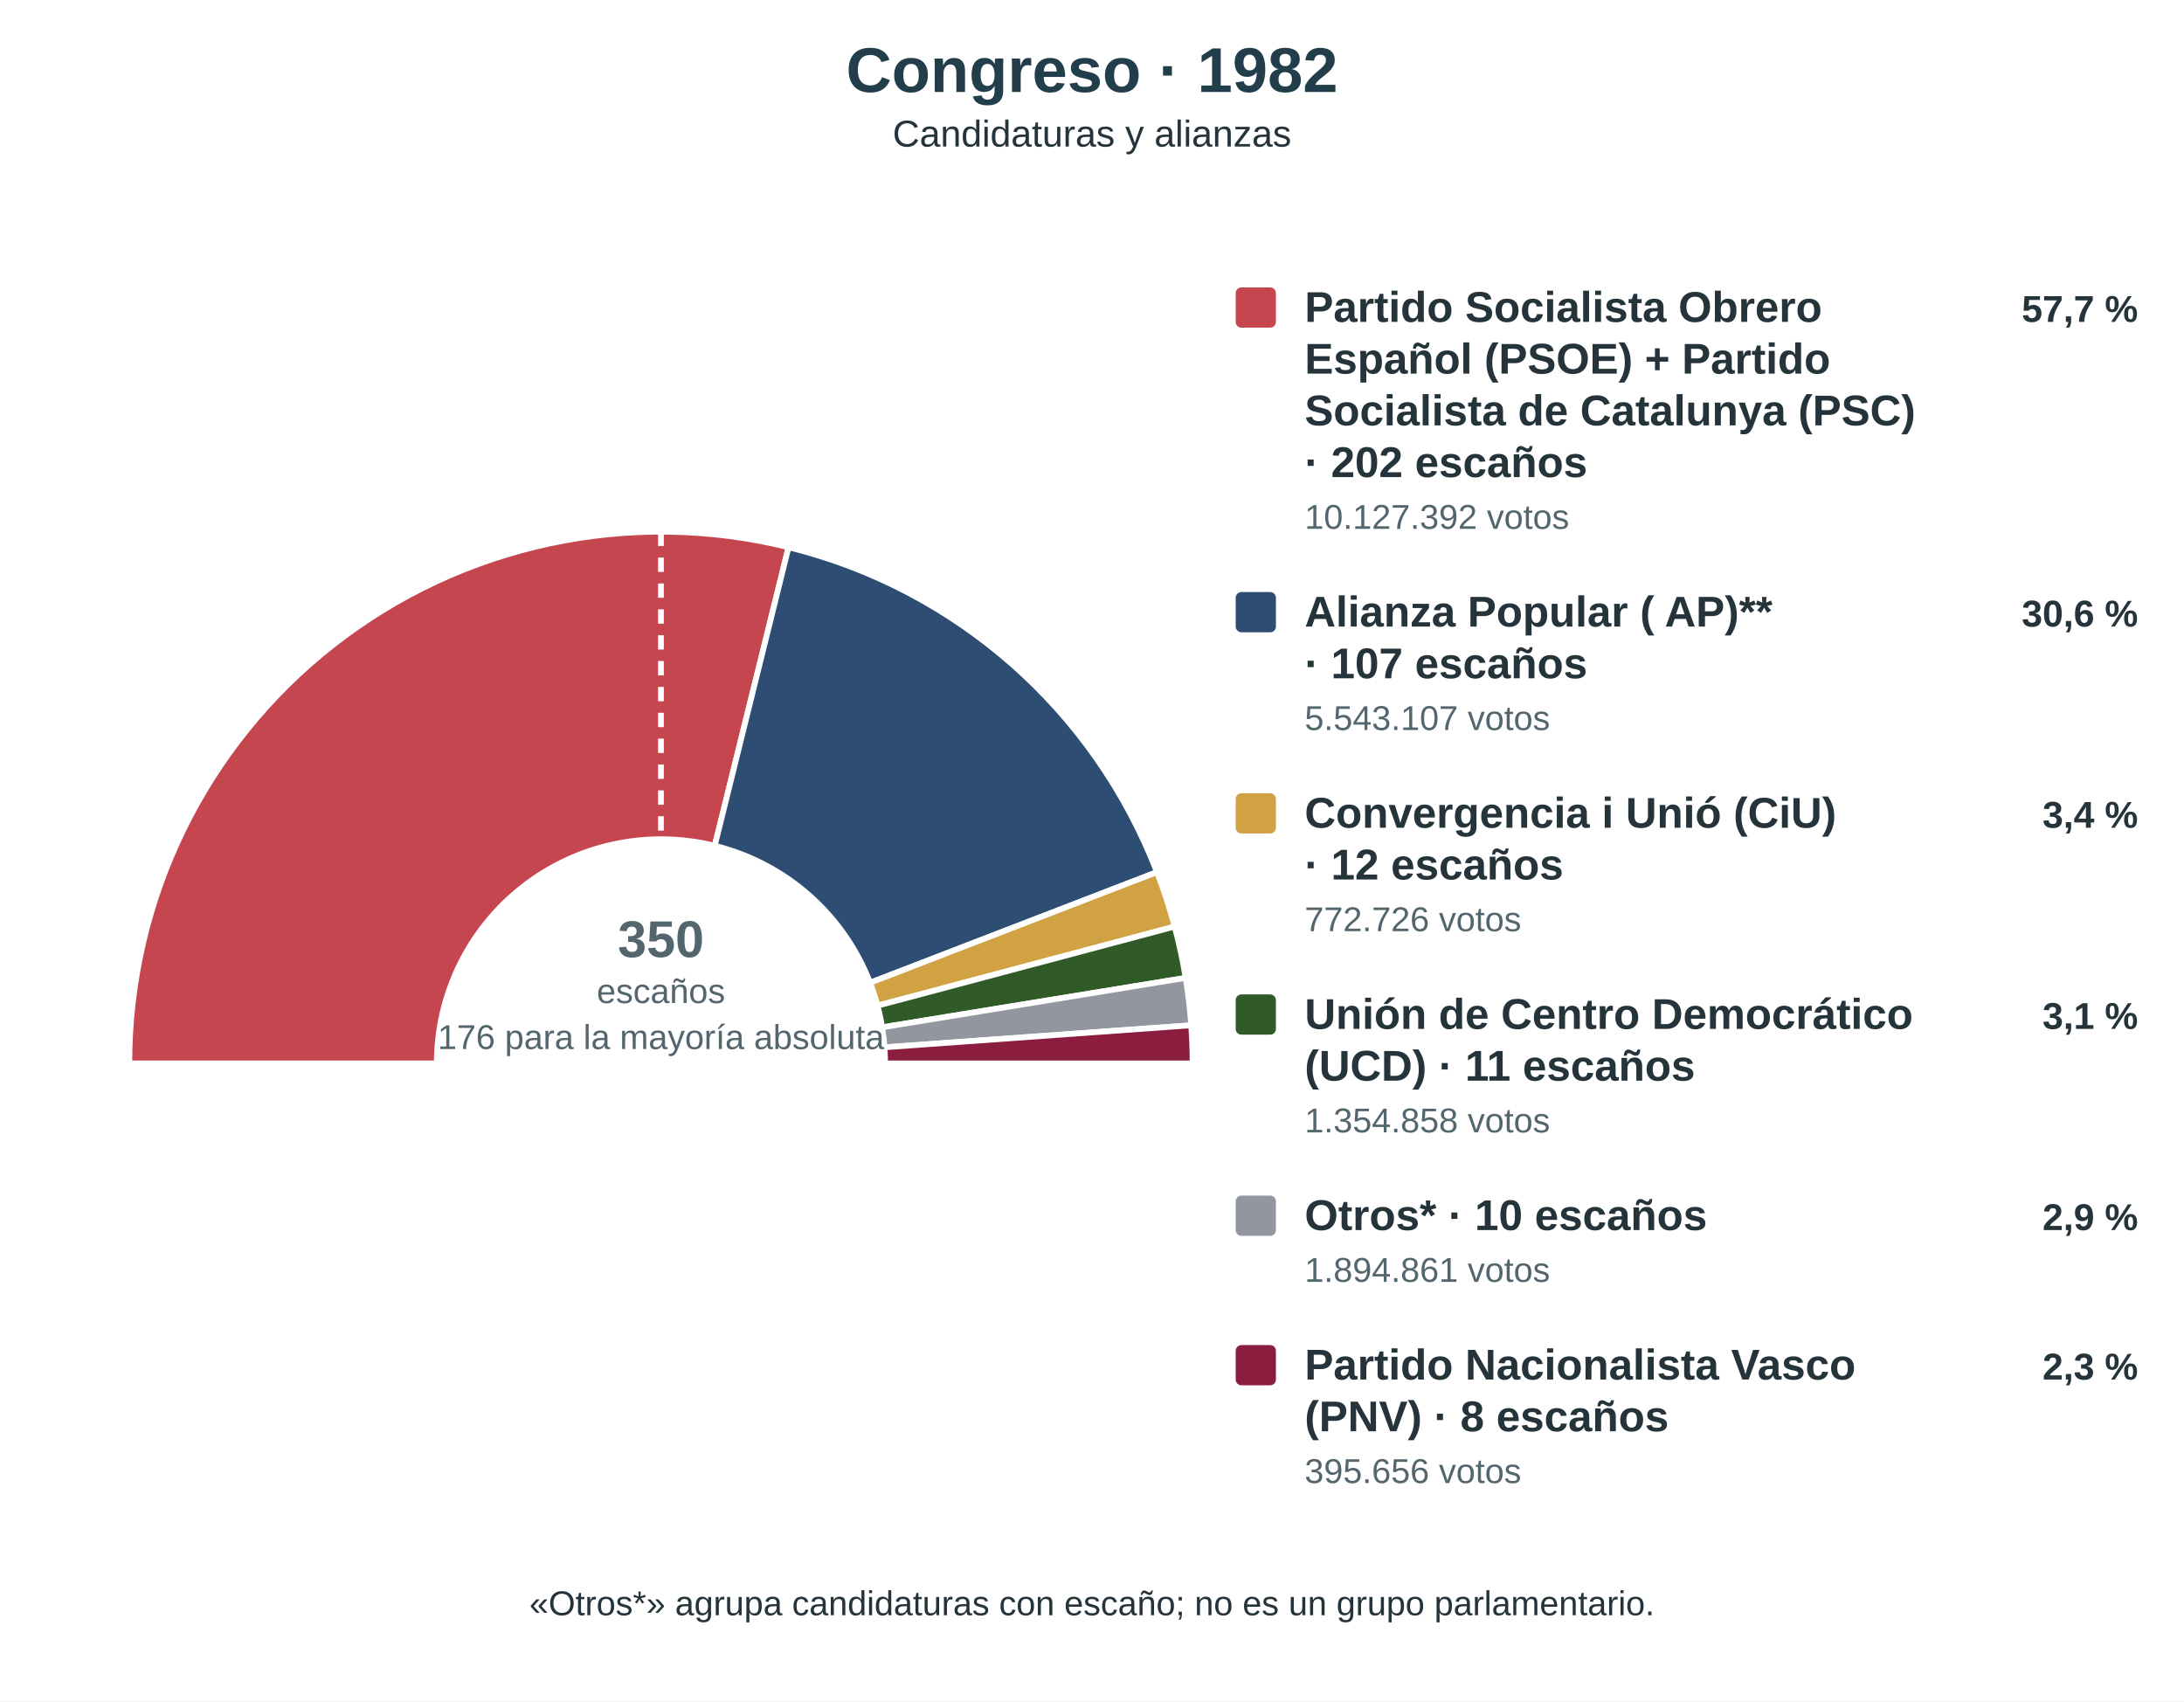
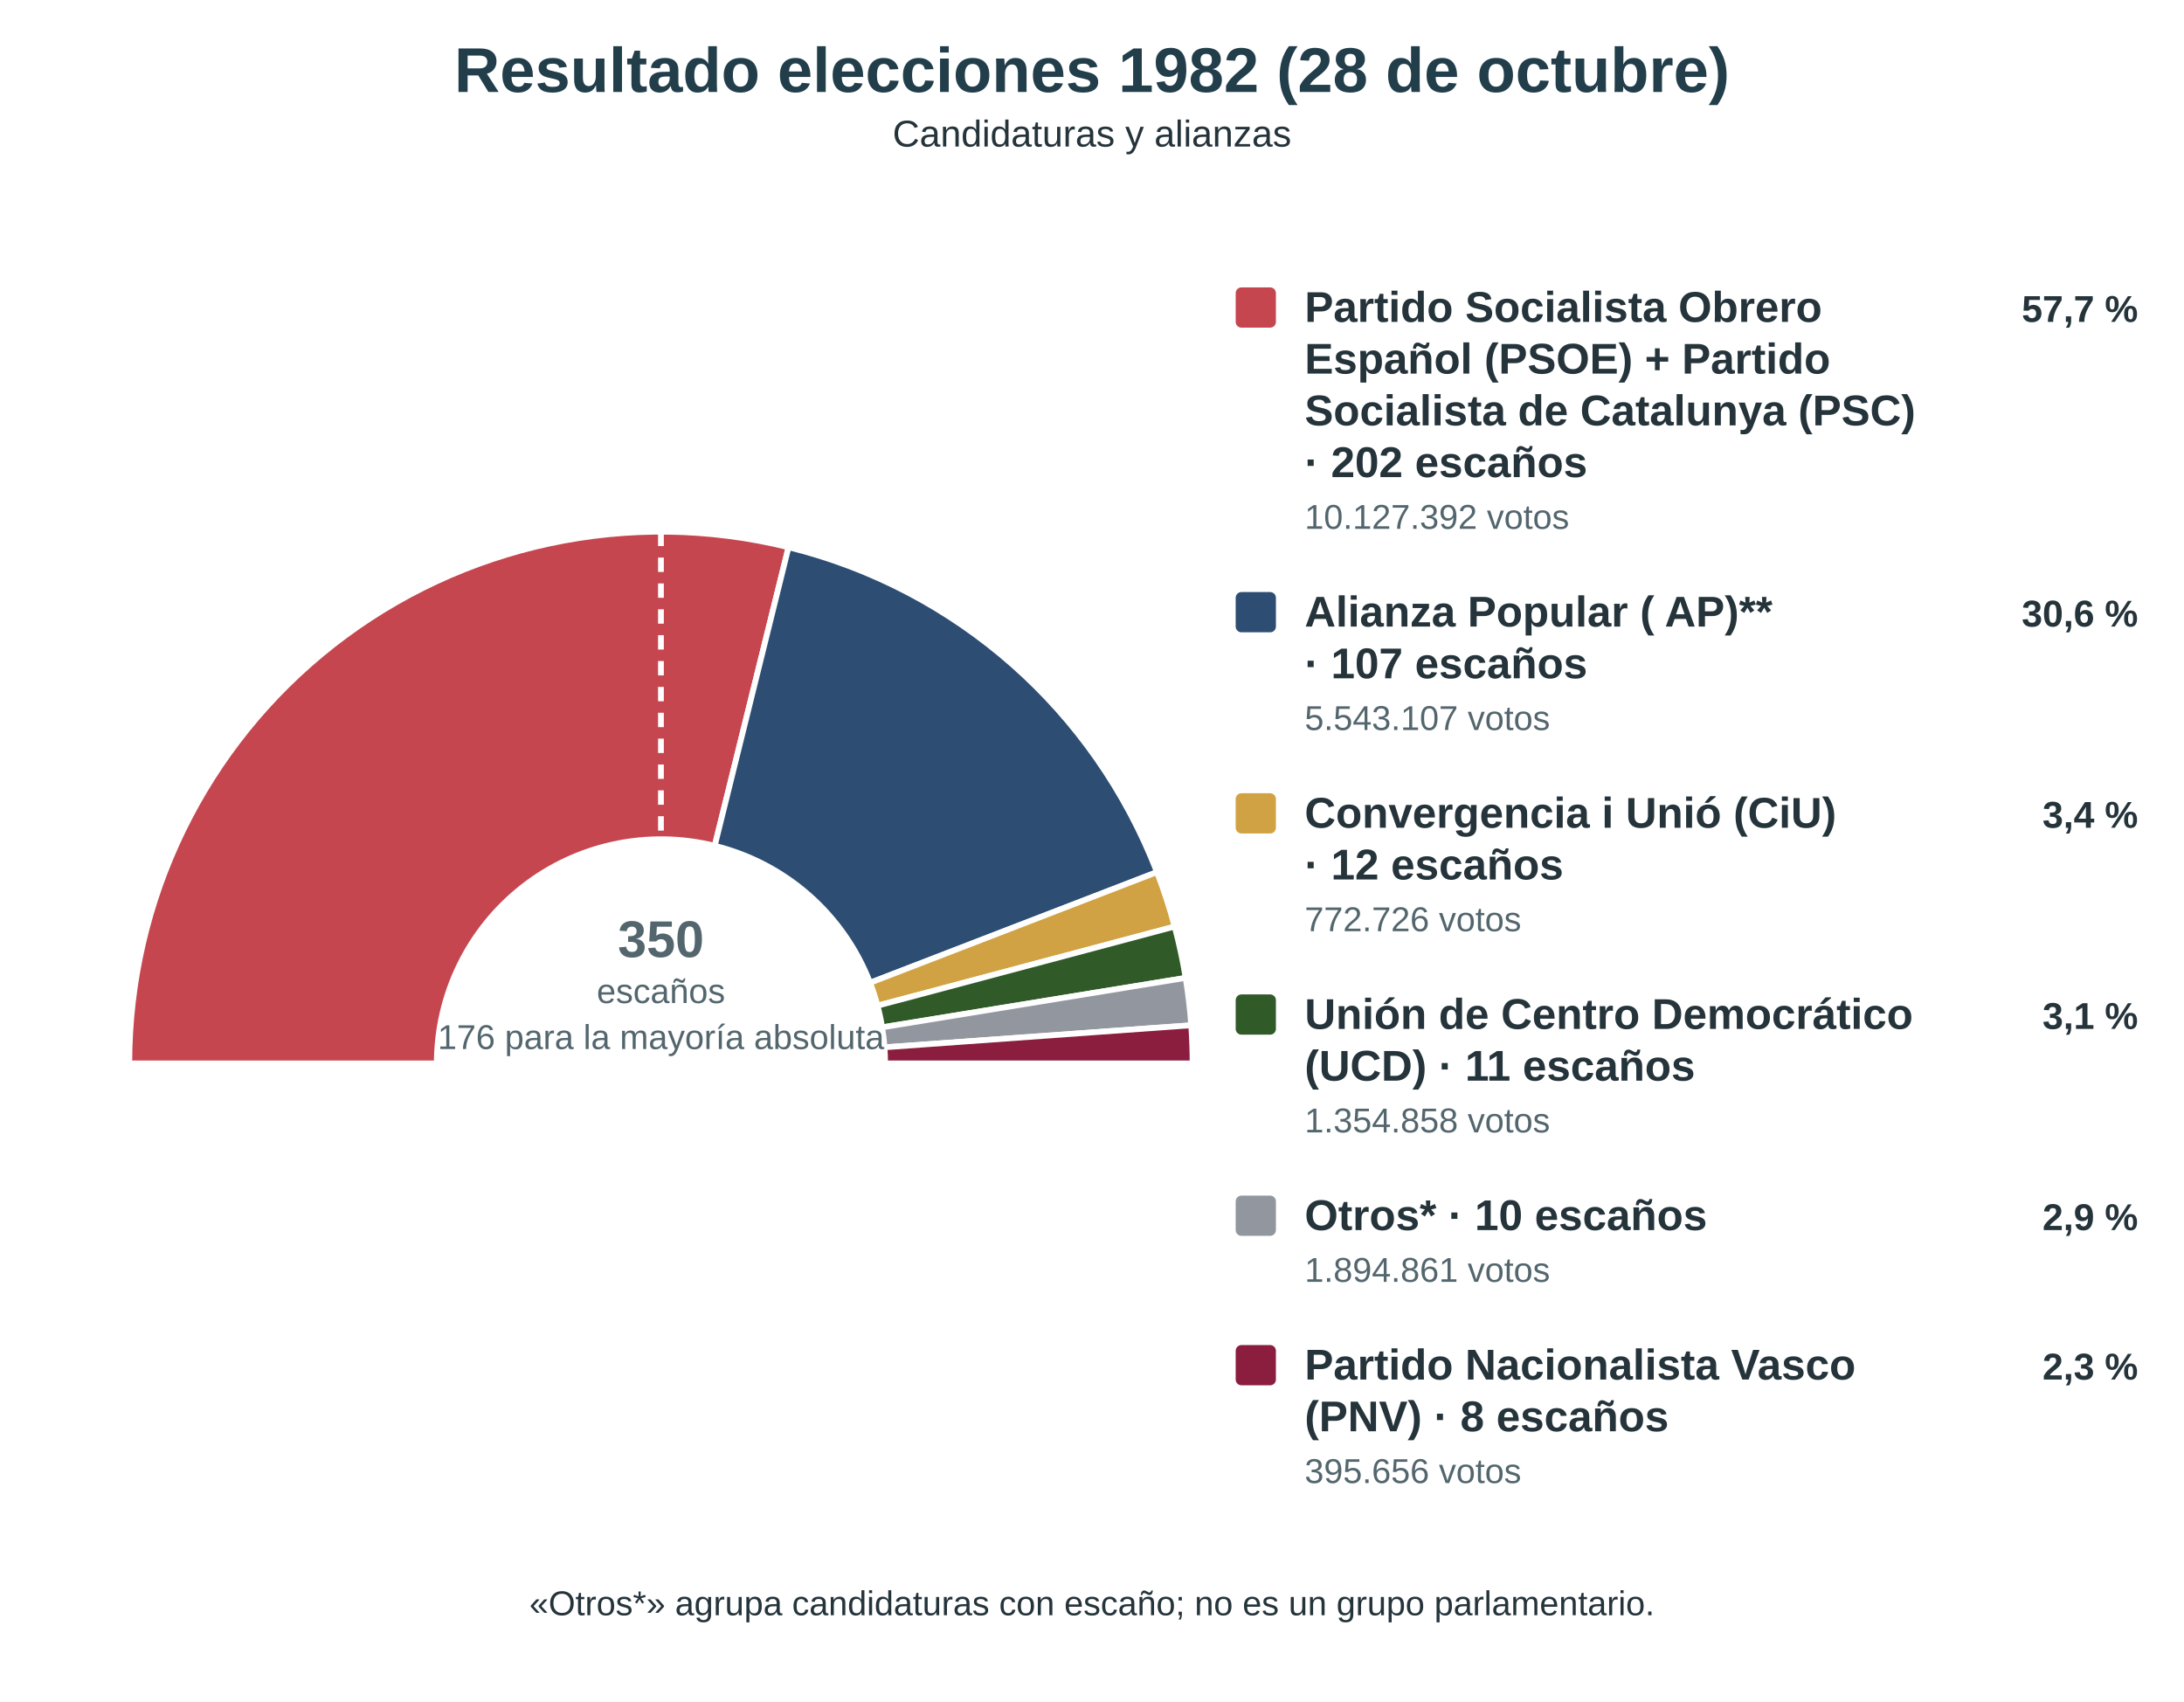
<svg xmlns="http://www.w3.org/2000/svg" width="760" height="592" viewBox="0 0 760 592" role="img" aria-labelledby="title desc">
  <style>text{font-family:"Arial Narrow",Arial,sans-serif;fill:#25343b}.title{font-size:22px;font-weight:700;fill:#223e4b}.subtitle{font-size:13px}.party{font-size:15px;font-weight:700}.share{font-size:13px;font-weight:600}.metric{font-size:12px;fill:#53666e}.center-seat{font-size:18px;font-weight:700;fill:#53666e}.center-note{font-size:12px;fill:#53666e}.footnote{font-size:12px}.sector{stroke:#fff;stroke-width:2}</style>
  <rect width="760" height="592" fill="#fff" />
-   <text class="title" x="380" y="32" text-anchor="middle">Congreso · 1982</text>
+   <text class="title" x="380" y="32" text-anchor="middle">Resultado elecciones 1982 (28 de octubre)</text>
  <text class="subtitle" x="380" y="51" text-anchor="middle">Candidaturas y alianzas</text>
  <path class="sector" data-party="PSOE + PSC" data-seats="202" data-seat-percent="57.714" fill="#c6464f" d="M45.00,370.00 A185,185 0 0 1 274.40,190.41 L248.72,294.28 A78,78 0 0 0 152.00,370.00 Z" />
  <path class="sector" data-party="Alianza Popular ( AP)**" data-seats="107" data-seat-percent="30.571" fill="#2d4d73" d="M274.40,190.41 A185,185 0 0 1 402.61,303.44 L302.78,341.94 A78,78 0 0 0 248.72,294.28 Z" />
  <path class="sector" data-party="Convergencia i Unió (CiU)" data-seats="12" data-seat-percent="3.429" fill="#d1a243" d="M402.61,303.44 A185,185 0 0 1 408.77,322.39 L305.37,349.92 A78,78 0 0 0 302.78,341.94 Z" />
  <path class="sector" data-party="Unión de Centro Democrático (UCD)" data-seats="11" data-seat-percent="3.143" fill="#315a29" d="M408.77,322.39 A185,185 0 0 1 412.59,340.24 L306.98,357.45 A78,78 0 0 0 305.37,349.92 Z" />
  <path class="sector" data-party="Otros*" data-seats="10" data-seat-percent="2.857" fill="#92979f" d="M412.59,340.24 A185,185 0 0 1 414.52,356.73 L307.80,364.40 A78,78 0 0 0 306.98,357.45 Z" />
  <path class="sector" data-party="Partido Nacionalista Vasco (PNV)" data-seats="8" data-seat-percent="2.286" fill="#8b1e3f" d="M414.52,356.73 A185,185 0 0 1 415.00,370.00 L308.00,370.00 A78,78 0 0 0 307.80,364.40 Z" />
  <line x1="230" y1="185" x2="230" y2="292" stroke="#fff" stroke-width="2" stroke-dasharray="5 4" />
  <circle cx="230" cy="370" r="77" fill="#fff" />
  <text class="center-seat" x="230" y="333" text-anchor="middle">350</text>
  <text class="center-note" x="230" y="349" text-anchor="middle">escaños</text>
  <text class="center-note" x="230" y="365" text-anchor="middle">176 para la mayoría absoluta</text>
  <rect x="430" y="100" width="14" height="14" rx="2" fill="#c6464f" />
  <text class="party" x="454" y="112">Partido Socialista Obrero</text>
  <text class="share" x="744" y="112" text-anchor="end">57,7 %</text>
  <text class="party" x="454" y="130">Español (PSOE) + Partido</text>
  <text class="party" x="454" y="148">Socialista de Catalunya (PSC)</text>
  <text class="party" x="454" y="166">· 202 escaños</text>
  <text class="metric" x="454" y="184">10.127.392 votos</text>
  <rect x="430" y="206" width="14" height="14" rx="2" fill="#2d4d73" />
  <text class="party" x="454" y="218">Alianza Popular ( AP)**</text>
  <text class="share" x="744" y="218" text-anchor="end">30,6 %</text>
  <text class="party" x="454" y="236">· 107 escaños</text>
  <text class="metric" x="454" y="254">5.543.107 votos</text>
  <rect x="430" y="276" width="14" height="14" rx="2" fill="#d1a243" />
  <text class="party" x="454" y="288">Convergencia i Unió (CiU)</text>
  <text class="share" x="744" y="288" text-anchor="end">3,4 %</text>
  <text class="party" x="454" y="306">· 12 escaños</text>
  <text class="metric" x="454" y="324">772.726 votos</text>
  <rect x="430" y="346" width="14" height="14" rx="2" fill="#315a29" />
  <text class="party" x="454" y="358">Unión de Centro Democrático</text>
  <text class="share" x="744" y="358" text-anchor="end">3,1 %</text>
  <text class="party" x="454" y="376">(UCD) · 11 escaños</text>
  <text class="metric" x="454" y="394">1.354.858 votos</text>
  <rect x="430" y="416" width="14" height="14" rx="2" fill="#92979f" />
  <text class="party" x="454" y="428">Otros* · 10 escaños</text>
  <text class="share" x="744" y="428" text-anchor="end">2,9 %</text>
  <text class="metric" x="454" y="446">1.894.861 votos</text>
  <rect x="430" y="468" width="14" height="14" rx="2" fill="#8b1e3f" />
  <text class="party" x="454" y="480">Partido Nacionalista Vasco</text>
  <text class="share" x="744" y="480" text-anchor="end">2,3 %</text>
  <text class="party" x="454" y="498">(PNV) · 8 escaños</text>
  <text class="metric" x="454" y="516">395.656 votos</text>
  <text class="footnote" x="380" y="562" text-anchor="middle">«Otros*» agrupa candidaturas con escaño; no es un grupo parlamentario.</text>
</svg>
